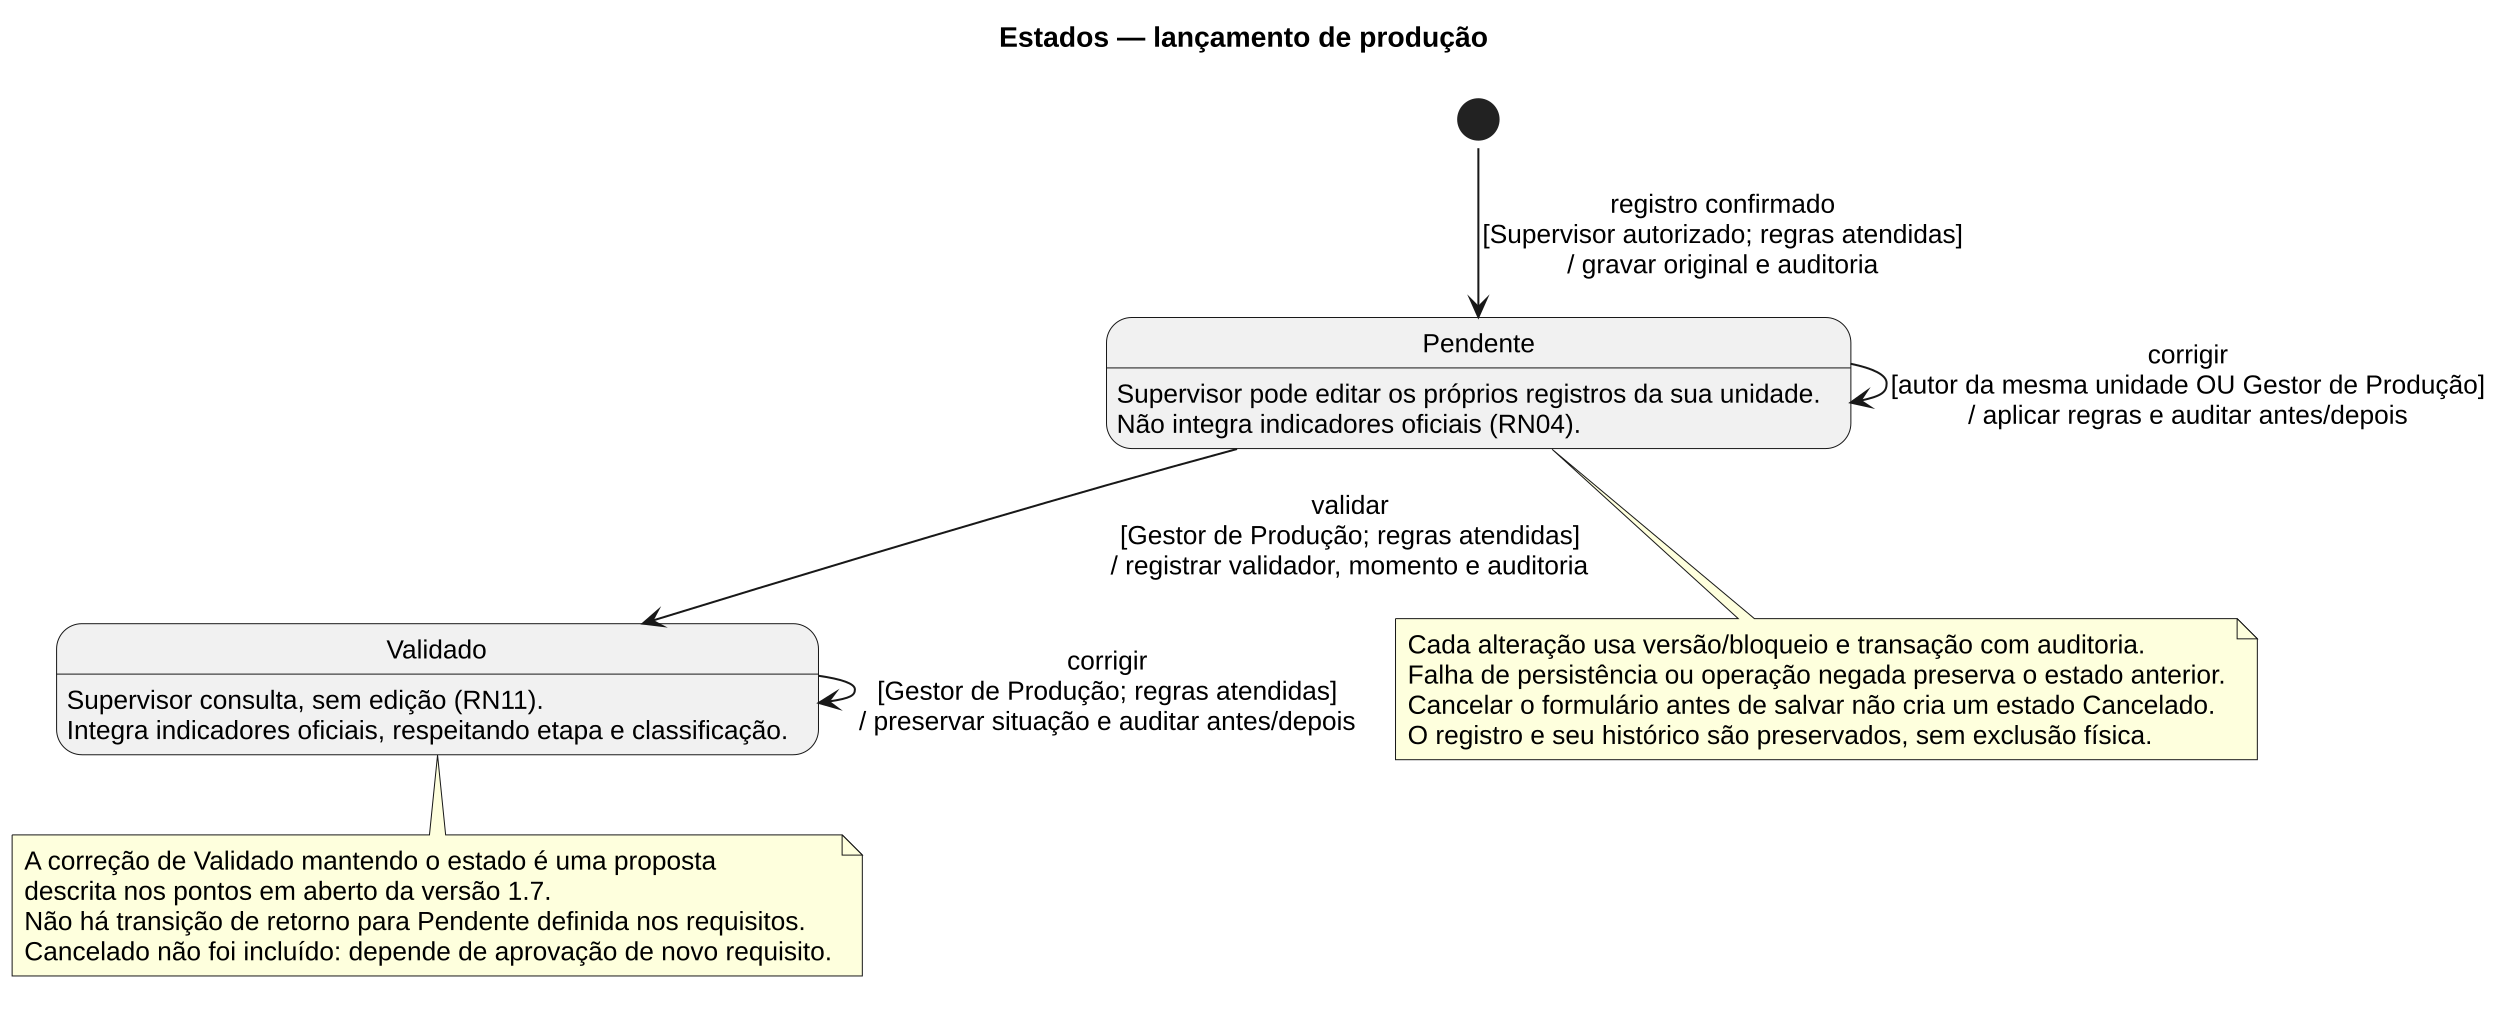
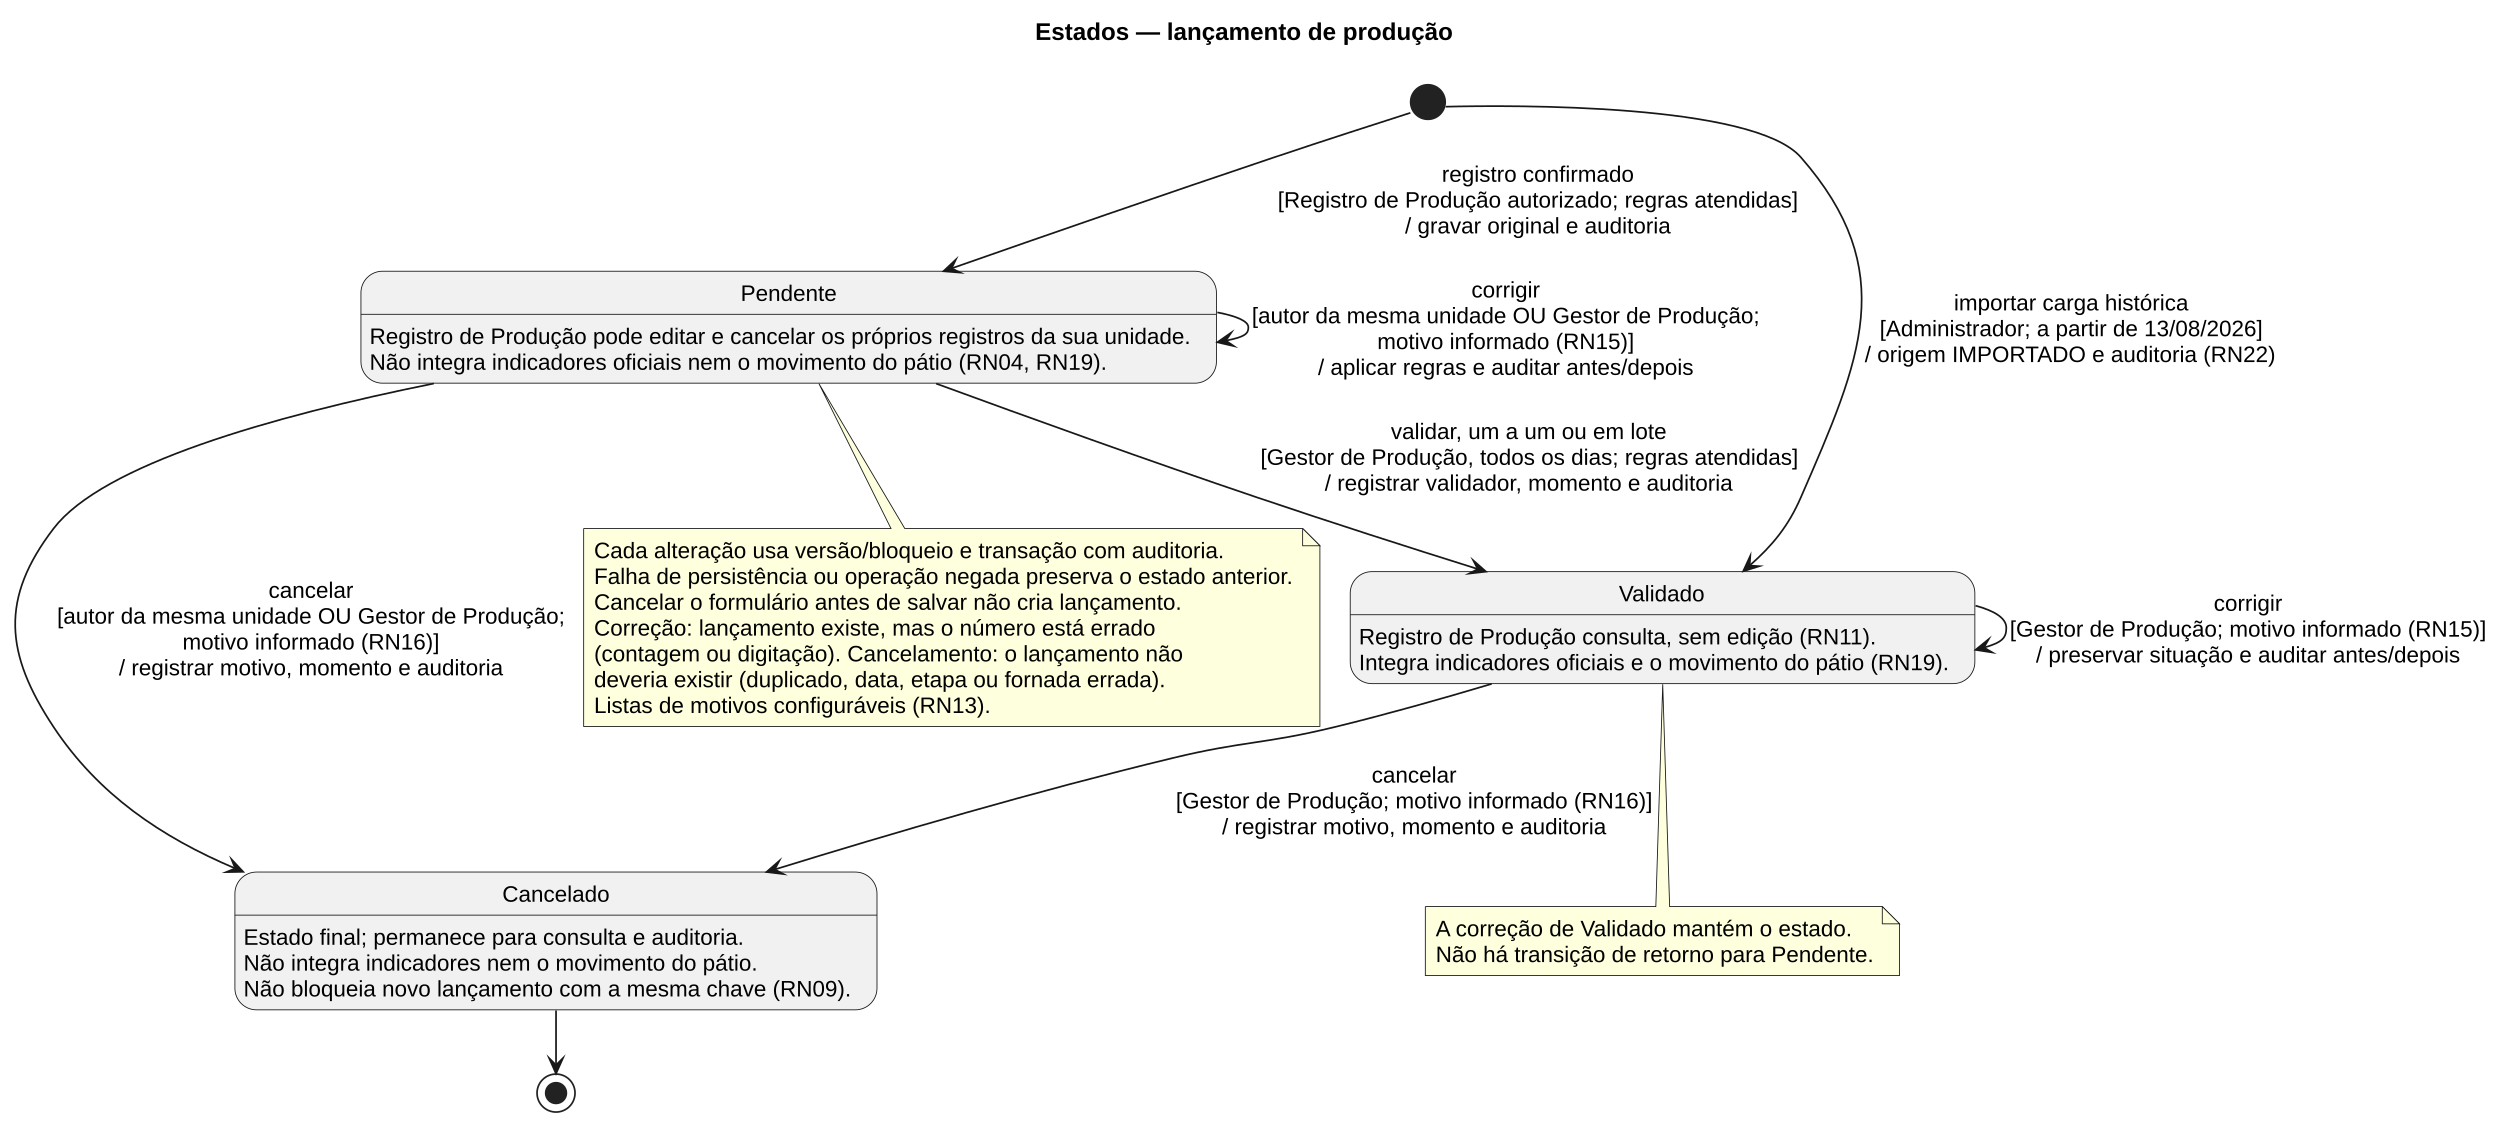
- <svg xmlns="http://www.w3.org/2000/svg" version="1.1" data-diagram-type="STATE" style="width:1237px;height:499px;background:#FFFFFF;" width="1237px" height="499px" viewBox="0 0 1237 499" zoomAndPan="magnify" preserveAspectRatio="none" contentStyleType="text/css">
+ <svg xmlns="http://www.w3.org/2000/svg" version="1.1" data-diagram-type="STATE" style="width:1448px;height:662px;background:#FFFFFF;" width="1448px" height="662px" viewBox="0 0 1448 662" zoomAndPan="magnify" preserveAspectRatio="none" contentStyleType="text/css">
  <defs />
  <g font-family="sans-serif" lengthAdjust="spacing">
    <g class="title" data-source-line="6">
-       <text x="494.334" y="23.132" fill="#000" font-size="14" textLength="241.938" font-weight="700" font-family="Arial">Estados — lançamento de produção</text>
+       <text x="599.563" y="23.132" fill="#000" font-size="14" textLength="241.938" font-weight="700" font-family="Arial">Estados — lançamento de produção</text>
    </g>
    <g class="entity" data-qualified-name="Pendente" id="ent0001" data-source-line="8">
-       <rect x="547.5" y="157.099" width="368.315" height="64.846" fill="#F1F1F1" style="stroke:#181818;stroke-width:0.5;" rx="12.5" ry="12.5" />
-       <line x1="547.5" y1="182.047" x2="915.815" y2="182.047" style="stroke:#181818;stroke-width:0.5;" />
-       <text x="703.826" y="174.292" fill="#000" font-size="13" textLength="55.663" font-family="Arial">Pendente</text>
-       <text x="552.5" y="199.241" fill="#000" font-size="13" textLength="348.315" font-family="Arial">Supervisor pode editar os próprios registros da sua unidade.</text>
-       <text x="552.5" y="214.19" fill="#000" font-size="13" textLength="229.772" font-family="Arial">Não integra indicadores oficiais (RN04).</text>
+       <rect x="209.054" y="157.099" width="495.509" height="64.846" fill="#F1F1F1" style="stroke:#181818;stroke-width:0.5;" rx="12.5" ry="12.5" />
+       <line x1="209.054" y1="182.047" x2="704.564" y2="182.047" style="stroke:#181818;stroke-width:0.5;" />
+       <text x="428.978" y="174.292" fill="#000" font-size="13" textLength="55.663" font-family="Arial">Pendente</text>
+       <text x="214.054" y="199.241" fill="#000" font-size="13" textLength="475.509" font-family="Arial">Registro de Produção pode editar e cancelar os próprios registros da sua unidade.</text>
+       <text x="214.054" y="214.19" fill="#000" font-size="13" textLength="427.039" font-family="Arial">Não integra indicadores oficiais nem o movimento do pátio (RN04, RN19).</text>
    </g>
    <g class="entity" data-qualified-name="Validado" id="ent0002" data-source-line="9">
-       <rect x="28" y="308.599" width="376.986" height="64.846" fill="#F1F1F1" style="stroke:#181818;stroke-width:0.5;" rx="12.5" ry="12.5" />
-       <line x1="28" y1="333.547" x2="404.986" y2="333.547" style="stroke:#181818;stroke-width:0.5;" />
-       <text x="191.194" y="325.792" fill="#000" font-size="13" textLength="50.597" font-family="Arial">Validado</text>
-       <text x="33" y="350.741" fill="#000" font-size="13" textLength="236.99" font-family="Arial">Supervisor consulta, sem edição (RN11).</text>
-       <text x="33" y="365.69" fill="#000" font-size="13" textLength="356.986" font-family="Arial">Integra indicadores oficiais, respeitando etapa e classificação.</text>
+       <rect x="782.054" y="331.099" width="361.783" height="64.846" fill="#F1F1F1" style="stroke:#181818;stroke-width:0.5;" rx="12.5" ry="12.5" />
+       <line x1="782.054" y1="356.047" x2="1143.838" y2="356.047" style="stroke:#181818;stroke-width:0.5;" />
+       <text x="937.647" y="348.292" fill="#000" font-size="13" textLength="50.597" font-family="Arial">Validado</text>
+       <text x="787.054" y="373.241" fill="#000" font-size="13" textLength="300.593" font-family="Arial">Registro de Produção consulta, sem edição (RN11).</text>
+       <text x="787.054" y="388.19" fill="#000" font-size="13" textLength="341.783" font-family="Arial">Integra indicadores oficiais e o movimento do pátio (RN19).</text>
    </g>
-     <g class="start_entity" data-qualified-name=".start." id="ent0003" data-source-line="11">
-       <ellipse cx="731.5" cy="59.099" rx="10" ry="10" fill="#222" style="stroke:#222;stroke-width:1;" />
+     <g class="entity" data-qualified-name="Cancelado" id="ent0003" data-source-line="10">
+       <rect x="136.054" y="505.099" width="371.901" height="79.795" fill="#F1F1F1" style="stroke:#181818;stroke-width:0.5;" rx="12.5" ry="12.5" />
+       <line x1="136.054" y1="530.047" x2="507.956" y2="530.047" style="stroke:#181818;stroke-width:0.5;" />
+       <text x="290.927" y="522.292" fill="#000" font-size="13" textLength="62.156" font-family="Arial">Cancelado</text>
+       <text x="141.054" y="547.241" fill="#000" font-size="13" textLength="289.79" font-family="Arial">Estado final; permanece para consulta e auditoria.</text>
+       <text x="141.054" y="562.19" fill="#000" font-size="13" textLength="297.724" font-family="Arial">Não integra indicadores nem o movimento do pátio.</text>
+       <text x="141.054" y="577.139" fill="#000" font-size="13" textLength="351.901" font-family="Arial">Não bloqueia novo lançamento com a mesma chave (RN09).</text>
    </g>
-     <g class="entity" data-qualified-name="GMN8" id="ent0009" data-source-line="22">
-       <path d="M6,413.099 L6,482.894 A0,0 0 0 0 6,482.894 L426.68,482.894 A0,0 0 0 0 426.68,482.894 L426.68,423.099 L416.68,413.099 L220.5,413.099 L216.5,373.602 L212.5,413.099 L6,413.099 A0,0 0 0 0 6,413.099" style="stroke:#181818;stroke-width:0.5;" fill="#FEFFDD" />
-       <path d="M416.68,413.099 L416.68,423.099 L426.68,423.099 L416.68,413.099" style="stroke:#181818;stroke-width:0.5;" fill="#FEFFDD" />
-       <text x="12" y="430.292" fill="#000" font-size="13" textLength="344.005" font-family="Arial">A correção de Validado mantendo o estado é uma proposta</text>
-       <text x="12" y="445.241" fill="#000" font-size="13" textLength="260.876" font-family="Arial">descrita nos pontos em aberto da versão 1.7.</text>
-       <text x="12" y="460.19" fill="#000" font-size="13" textLength="386.642" font-family="Arial">Não há transição de retorno para Pendente definida nos requisitos.</text>
-       <text x="12" y="475.139" fill="#000" font-size="13" textLength="399.68" font-family="Arial">Cancelado não foi incluído: depende de aprovação de novo requisito.</text>
+     <g class="start_entity" data-qualified-name=".start." id="ent0004" data-source-line="12">
+       <ellipse cx="827.054" cy="59.099" rx="10" ry="10" fill="#222" style="stroke:#222;stroke-width:1;" />
    </g>
-     <g class="entity" data-qualified-name="GMN11" id="ent0012" data-source-line="29">
-       <path d="M690.5,306.099 L690.5,375.894 A0,0 0 0 0 690.5,375.894 L1116.931,375.894 A0,0 0 0 0 1116.931,375.894 L1116.931,316.099 L1106.931,306.099 L868.08,306.099 L767.977,222.304 L860.08,306.099 L690.5,306.099 A0,0 0 0 0 690.5,306.099" style="stroke:#181818;stroke-width:0.5;" fill="#FEFFDD" />
-       <path d="M1106.931,306.099 L1106.931,316.099 L1116.931,316.099 L1106.931,306.099" style="stroke:#181818;stroke-width:0.5;" fill="#FEFFDD" />
-       <text x="696.5" y="323.292" fill="#000" font-size="13" textLength="364.946" font-family="Arial">Cada alteração usa versão/bloqueio e transação com auditoria.</text>
-       <text x="696.5" y="338.241" fill="#000" font-size="13" textLength="405.431" font-family="Arial">Falha de persistência ou operação negada preserva o estado anterior.</text>
-       <text x="696.5" y="353.19" fill="#000" font-size="13" textLength="399.604" font-family="Arial">Cancelar o formulário antes de salvar não cria um estado Cancelado.</text>
-       <text x="696.5" y="368.139" fill="#000" font-size="13" textLength="368.494" font-family="Arial">O registro e seu histórico são preservados, sem exclusão física.</text>
+     <g class="end_entity" data-qualified-name=".end." id="ent0012" data-source-line="19">
+       <ellipse cx="322.054" cy="633.099" rx="11" ry="11" fill="none" style="stroke:#222;stroke-width:1;" />
+       <ellipse cx="322.054" cy="633.099" rx="6" ry="6" fill="#222" style="stroke:#222;stroke-width:1;" />
    </g>
-     <g class="link" data-entity-1="ent0003" data-entity-2="ent0001" id="lnk4" data-link-type="dependency">
-       <polygon points="731.5,156.885,735.5,147.885,731.5,151.885,727.5,147.885,731.5,156.885" fill="#181818" style="stroke:#181818;stroke-width:1;stroke-linejoin:miter;stroke-miterlimit:10;" />
-       <path d="M731.5,73.325 C731.5,91.888 731.5,124.635 731.5,151.885" style="stroke:#181818;stroke-width:1;" fill="none" />
-       <text x="796.739" y="105.292" fill="#000" font-size="13" textLength="111.268" font-family="Arial">registro confirmado</text>
-       <text x="733.5" y="120.241" fill="#000" font-size="13" textLength="237.745" font-family="Arial">[Supervisor autorizado; regras atendidas]</text>
-       <text x="775.414" y="135.19" fill="#000" font-size="13" textLength="153.918" font-family="Arial">/ gravar original e auditoria</text>
+     <g class="entity" data-qualified-name="GMN14" id="ent0015" data-source-line="30">
+       <path d="M825.554,525.099 L825.554,564.996 A0,0 0 0 0 825.554,564.996 L1100.226,564.996 A0,0 0 0 0 1100.226,564.996 L1100.226,535.099 L1090.226,525.099 L967.054,525.099 L963.054,396.276 L959.054,525.099 L825.554,525.099 A0,0 0 0 0 825.554,525.099" style="stroke:#181818;stroke-width:0.5;" fill="#FEFFDD" />
+       <path d="M1090.226,525.099 L1090.226,535.099 L1100.226,535.099 L1090.226,525.099" style="stroke:#181818;stroke-width:0.5;" fill="#FEFFDD" />
+       <text x="831.554" y="542.292" fill="#000" font-size="13" textLength="242.811" font-family="Arial">A correção de Validado mantém o estado.</text>
+       <text x="831.554" y="557.241" fill="#000" font-size="13" textLength="253.671" font-family="Arial">Não há transição de retorno para Pendente.</text>
    </g>
-     <g class="link" data-entity-1="ent0001" data-entity-2="ent0001" id="lnk5" data-link-type="dependency">
-       <polygon points="915.701,199.205,925.322,201.312,920.599,198.198,923.712,193.475,915.701,199.205" fill="#181818" style="stroke:#181818;stroke-width:1;stroke-linejoin:miter;stroke-miterlimit:10;" />
-       <path d="M915.701,179.993 C926.824,182.278 933.5,185.479 933.5,189.599 C933.5,193.718 931.722,195.914 920.599,198.198" style="stroke:#181818;stroke-width:1;" fill="none" />
-       <text x="1062.691" y="179.792" fill="#000" font-size="13" textLength="39.724" font-family="Arial">corrigir</text>
-       <text x="935.5" y="194.741" fill="#000" font-size="13" textLength="294.106" font-family="Arial">[autor da mesma unidade OU Gestor de Produção]</text>
-       <text x="973.795" y="209.69" fill="#000" font-size="13" textLength="217.515" font-family="Arial">/ aplicar regras e auditar antes/depois</text>
+     <g class="entity" data-qualified-name="GMN17" id="ent0018" data-source-line="35">
+       <path d="M338.054,306.099 L338.054,420.74 A0,0 0 0 0 338.054,420.74 L764.486,420.74 A0,0 0 0 0 764.486,420.74 L764.486,316.099 L754.486,306.099 L524.041,306.099 L474.295,222.146 L516.041,306.099 L338.054,306.099 A0,0 0 0 0 338.054,306.099" style="stroke:#181818;stroke-width:0.5;" fill="#FEFFDD" />
+       <path d="M754.486,306.099 L754.486,316.099 L764.486,316.099 L754.486,306.099" style="stroke:#181818;stroke-width:0.5;" fill="#FEFFDD" />
+       <text x="344.054" y="323.292" fill="#000" font-size="13" textLength="364.946" font-family="Arial">Cada alteração usa versão/bloqueio e transação com auditoria.</text>
+       <text x="344.054" y="338.241" fill="#000" font-size="13" textLength="405.431" font-family="Arial">Falha de persistência ou operação negada preserva o estado anterior.</text>
+       <text x="344.054" y="353.19" fill="#000" font-size="13" textLength="340.342" font-family="Arial">Cancelar o formulário antes de salvar não cria lançamento.</text>
+       <text x="344.054" y="368.139" fill="#000" font-size="13" textLength="325.159" font-family="Arial">Correção: lançamento existe, mas o número está errado</text>
+       <text x="344.054" y="383.087" fill="#000" font-size="13" textLength="341.098" font-family="Arial">(contagem ou digitação). Cancelamento: o lançamento não</text>
+       <text x="344.054" y="398.036" fill="#000" font-size="13" textLength="330.979" font-family="Arial">deveria existir (duplicado, data, etapa ou fornada errada).</text>
+       <text x="344.054" y="412.985" fill="#000" font-size="13" textLength="229.76" font-family="Arial">Listas de motivos configuráveis (RN13).</text>
    </g>
-     <g class="link" data-entity-1="ent0001" data-entity-2="ent0002" id="lnk6" data-link-type="dependency">
-       <polygon points="318.037,308.545,327.815,309.724,322.816,307.076,325.464,302.077,318.037,308.545" fill="#181818" style="stroke:#181818;stroke-width:1;stroke-linejoin:miter;stroke-miterlimit:10;" />
-       <path d="M612.084,222.154 C590.554,228.005 568.335,234.15 547.5,240.099 C470.294,262.141 388.19,286.978 322.816,307.076" style="stroke:#181818;stroke-width:1;" fill="none" />
-       <text x="648.854" y="254.292" fill="#000" font-size="13" textLength="38.295" font-family="Arial">validar</text>
-       <text x="554.185" y="269.241" fill="#000" font-size="13" textLength="227.633" font-family="Arial">[Gestor de Produção; regras atendidas]</text>
-       <text x="549.5" y="284.19" fill="#000" font-size="13" textLength="237.002" font-family="Arial">/ registrar validador, momento e auditoria</text>
+     <g class="link" data-entity-1="ent0004" data-entity-2="ent0001" id="lnk5" data-link-type="dependency">
+       <polygon points="546.442,157.098,556.258,157.899,551.16,155.446,553.614,150.348,546.442,157.098" fill="#181818" style="stroke:#181818;stroke-width:1;stroke-linejoin:miter;stroke-miterlimit:10;" />
+       <path d="M816.89,65.341 C800.339,70.637 766.55,81.513 738.054,91.099 C673.816,112.707 606.304,136.134 551.16,155.446" style="stroke:#181818;stroke-width:1;" fill="none" />
+       <text x="835.095" y="105.292" fill="#000" font-size="13" textLength="111.268" font-family="Arial">registro confirmado</text>
+       <text x="740.054" y="120.241" fill="#000" font-size="13" textLength="301.349" font-family="Arial">[Registro de Produção autorizado; regras atendidas]</text>
+       <text x="813.77" y="135.19" fill="#000" font-size="13" textLength="153.918" font-family="Arial">/ gravar original e auditoria</text>
    </g>
-     <g class="link" data-entity-1="ent0002" data-entity-2="ent0002" id="lnk7" data-link-type="dependency">
-       <polygon points="405.103,347.806,414.579,350.49,410.052,347.098,413.445,342.571,405.103,347.806" fill="#181818" style="stroke:#181818;stroke-width:1;stroke-linejoin:miter;stroke-miterlimit:10;" />
-       <path d="M405.103,334.391 C416.294,335.994 423,338.229 423,341.099 C423,343.968 421.244,345.495 410.052,347.098" style="stroke:#181818;stroke-width:1;" fill="none" />
-       <text x="527.988" y="331.292" fill="#000" font-size="13" textLength="39.724" font-family="Arial">corrigir</text>
-       <text x="434.033" y="346.241" fill="#000" font-size="13" textLength="227.633" font-family="Arial">[Gestor de Produção; regras atendidas]</text>
-       <text x="425" y="361.19" fill="#000" font-size="13" textLength="245.699" font-family="Arial">/ preservar situação e auditar antes/depois</text>
+     <g class="link" data-entity-1="ent0004" data-entity-2="ent0002" id="lnk6" data-link-type="dependency">
+       <polygon points="1009.643,330.879,1019.044,327.943,1013.399,327.578,1013.763,321.933,1009.643,330.879" fill="#181818" style="stroke:#181818;stroke-width:1;stroke-linejoin:miter;stroke-miterlimit:10;" />
+       <path d="M837.308,61.793 C876.461,60.866 1015.715,59.843 1043.054,91.099 C1100.699,157 1077.994,207.817 1043.054,288.099 C1035.859,304.631 1026.744,315.852 1013.399,327.578" style="stroke:#181818;stroke-width:1;" fill="none" />
+       <text x="1131.702" y="179.792" fill="#000" font-size="13" textLength="135.827" font-family="Arial">importar carga histórica</text>
+       <text x="1088.69" y="194.741" fill="#000" font-size="13" textLength="221.851" font-family="Arial">[Administrador; a partir de 13/08/2026]</text>
+       <text x="1080.054" y="209.69" fill="#000" font-size="13" textLength="239.123" font-family="Arial">/ origem IMPORTADO e auditoria (RN22)</text>
+     </g>
+     <g class="link" data-entity-1="ent0001" data-entity-2="ent0001" id="lnk7" data-link-type="dependency">
+       <polygon points="705.087,198.255,714.683,200.472,709.996,197.305,713.163,192.618,705.087,198.255" fill="#181818" style="stroke:#181818;stroke-width:1;stroke-linejoin:miter;stroke-miterlimit:10;" />
+       <path d="M705.087,180.942 C716.424,183.136 723.054,186.021 723.054,189.599 C723.054,193.176 721.333,195.111 709.996,197.305" style="stroke:#181818;stroke-width:1;" fill="none" />
+       <text x="852.246" y="172.292" fill="#000" font-size="13" textLength="39.724" font-family="Arial">corrigir</text>
+       <text x="725.054" y="187.241" fill="#000" font-size="13" textLength="294.106" font-family="Arial">[autor da mesma unidade OU Gestor de Produção;</text>
+       <text x="797.694" y="202.19" fill="#000" font-size="13" textLength="148.827" font-family="Arial">motivo informado (RN15)]</text>
+       <text x="763.35" y="217.139" fill="#000" font-size="13" textLength="217.515" font-family="Arial">/ aplicar regras e auditar antes/depois</text>
+     </g>
+     <g class="link" data-entity-1="ent0001" data-entity-2="ent0002" id="lnk8" data-link-type="dependency">
+       <polygon points="860.695,331.086,853.305,324.575,855.924,329.589,850.91,332.208,860.695,331.086" fill="#181818" style="stroke:#181818;stroke-width:1;stroke-linejoin:miter;stroke-miterlimit:10;" />
+       <path d="M542.199,222.179 C595.436,241.689 665.533,266.95 728.054,288.099 C771.334,302.738 814.611,316.626 855.924,329.589" style="stroke:#181818;stroke-width:1;" fill="none" />
+       <text x="805.582" y="254.292" fill="#000" font-size="13" textLength="160.405" font-family="Arial">validar, um a um ou em lote</text>
+       <text x="730.054" y="269.241" fill="#000" font-size="13" textLength="311.46" font-family="Arial">[Gestor de Produção, todos os dias; regras atendidas]</text>
+       <text x="767.283" y="284.19" fill="#000" font-size="13" textLength="237.002" font-family="Arial">/ registrar validador, momento e auditoria</text>
+     </g>
+     <g class="link" data-entity-1="ent0002" data-entity-2="ent0002" id="lnk9" data-link-type="dependency">
+       <polygon points="1144.23,376.399,1153.965,377.894,1149.055,375.086,1151.863,370.175,1144.23,376.399" fill="#181818" style="stroke:#181818;stroke-width:1;stroke-linejoin:miter;stroke-miterlimit:10;" />
+       <path d="M1144.23,350.798 C1155.361,353.829 1162.054,358.096 1162.054,363.599 C1162.054,369.102 1160.186,372.055 1149.055,375.086" style="stroke:#181818;stroke-width:1;" fill="none" />
+       <text x="1282.197" y="353.792" fill="#000" font-size="13" textLength="39.724" font-family="Arial">corrigir</text>
+       <text x="1164.054" y="368.741" fill="#000" font-size="13" textLength="276.009" font-family="Arial">[Gestor de Produção; motivo informado (RN15)]</text>
+       <text x="1179.209" y="383.69" fill="#000" font-size="13" textLength="245.699" font-family="Arial">/ preservar situação e auditar antes/depois</text>
+     </g>
+     <g class="link" data-entity-1="ent0001" data-entity-2="ent0003" id="lnk10" data-link-type="dependency">
+       <polygon points="140.856,504.947,134.126,497.756,136.251,502.999,131.009,505.124,140.856,504.947" fill="#181818" style="stroke:#181818;stroke-width:1;stroke-linejoin:miter;stroke-miterlimit:10;" />
+       <path d="M251.266,222.125 C156.733,241.23 59.339,269.125 31.054,306.099 C0,346.694 2.812,378.499 31.054,421.099 C56.892,460.07 93.186,484.778 136.251,502.999" style="stroke:#181818;stroke-width:1;" fill="none" />
+       <text x="155.539" y="346.292" fill="#000" font-size="13" textLength="49.137" font-family="Arial">cancelar</text>
+       <text x="33.054" y="361.241" fill="#000" font-size="13" textLength="294.106" font-family="Arial">[autor da mesma unidade OU Gestor de Produção;</text>
+       <text x="105.694" y="376.19" fill="#000" font-size="13" textLength="148.827" font-family="Arial">motivo informado (RN16)]</text>
+       <text x="68.839" y="391.139" fill="#000" font-size="13" textLength="222.536" font-family="Arial">/ registrar motivo, momento e auditoria</text>
+     </g>
+     <g class="link" data-entity-1="ent0002" data-entity-2="ent0003" id="lnk11" data-link-type="dependency">
+       <polygon points="443.942,505.066,453.722,506.235,448.72,503.592,451.363,498.59,443.942,505.066" fill="#181818" style="stroke:#181818;stroke-width:1;stroke-linejoin:miter;stroke-miterlimit:10;" />
+       <path d="M863.969,396.099 C834.842,404.805 802.811,413.844 773.054,421.099 C731.728,431.173 720.396,429.086 679.054,439.099 C600.097,458.222 517.347,482.42 448.72,503.592" style="stroke:#181818;stroke-width:1;" fill="none" />
+       <text x="794.49" y="453.292" fill="#000" font-size="13" textLength="49.137" font-family="Arial">cancelar</text>
+       <text x="681.054" y="468.241" fill="#000" font-size="13" textLength="276.009" font-family="Arial">[Gestor de Produção; motivo informado (RN16)]</text>
+       <text x="707.791" y="483.19" fill="#000" font-size="13" textLength="222.536" font-family="Arial">/ registrar motivo, momento e auditoria</text>
+     </g>
+     <g class="link" data-entity-1="ent0003" data-entity-2="ent0012" id="lnk13" data-link-type="dependency">
+       <polygon points="322.054,621.872,326.054,612.872,322.054,616.872,318.054,612.872,322.054,621.872" fill="#181818" style="stroke:#181818;stroke-width:1;stroke-linejoin:miter;stroke-miterlimit:10;" />
+       <path d="M322.054,585.272 C322.054,598.622 322.054,607.521 322.054,616.872" style="stroke:#181818;stroke-width:1;" fill="none" />
    </g>
  </g>
</svg>
